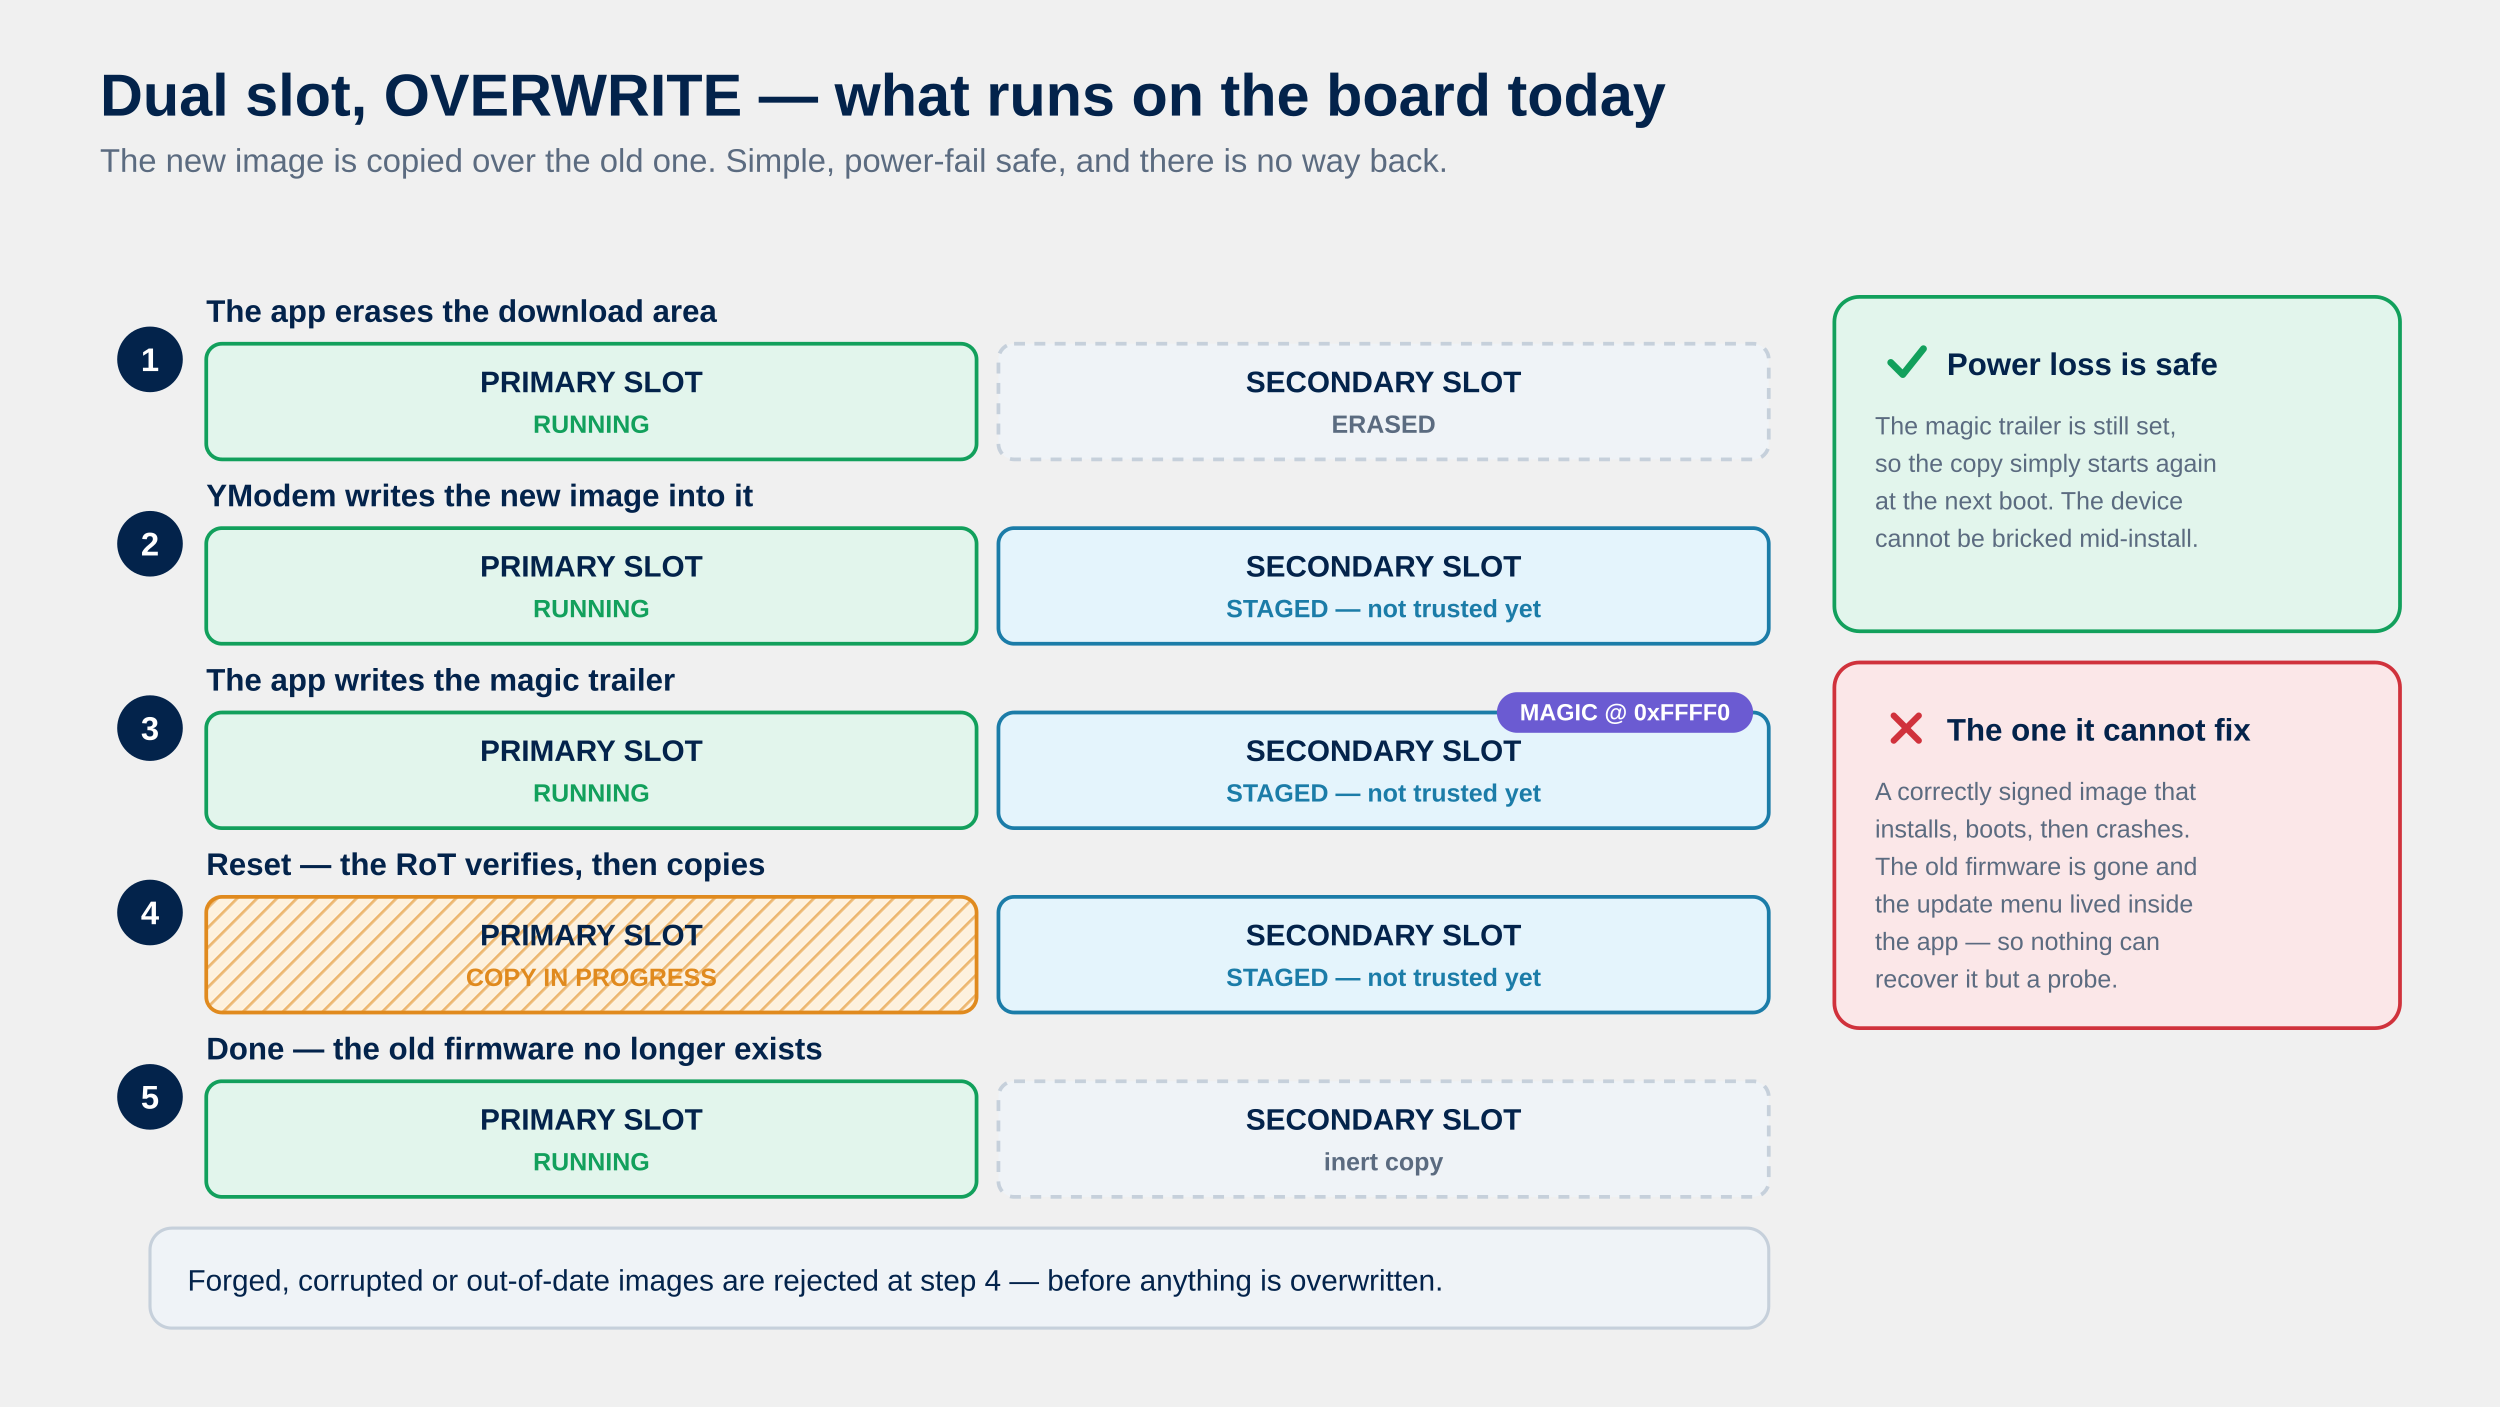
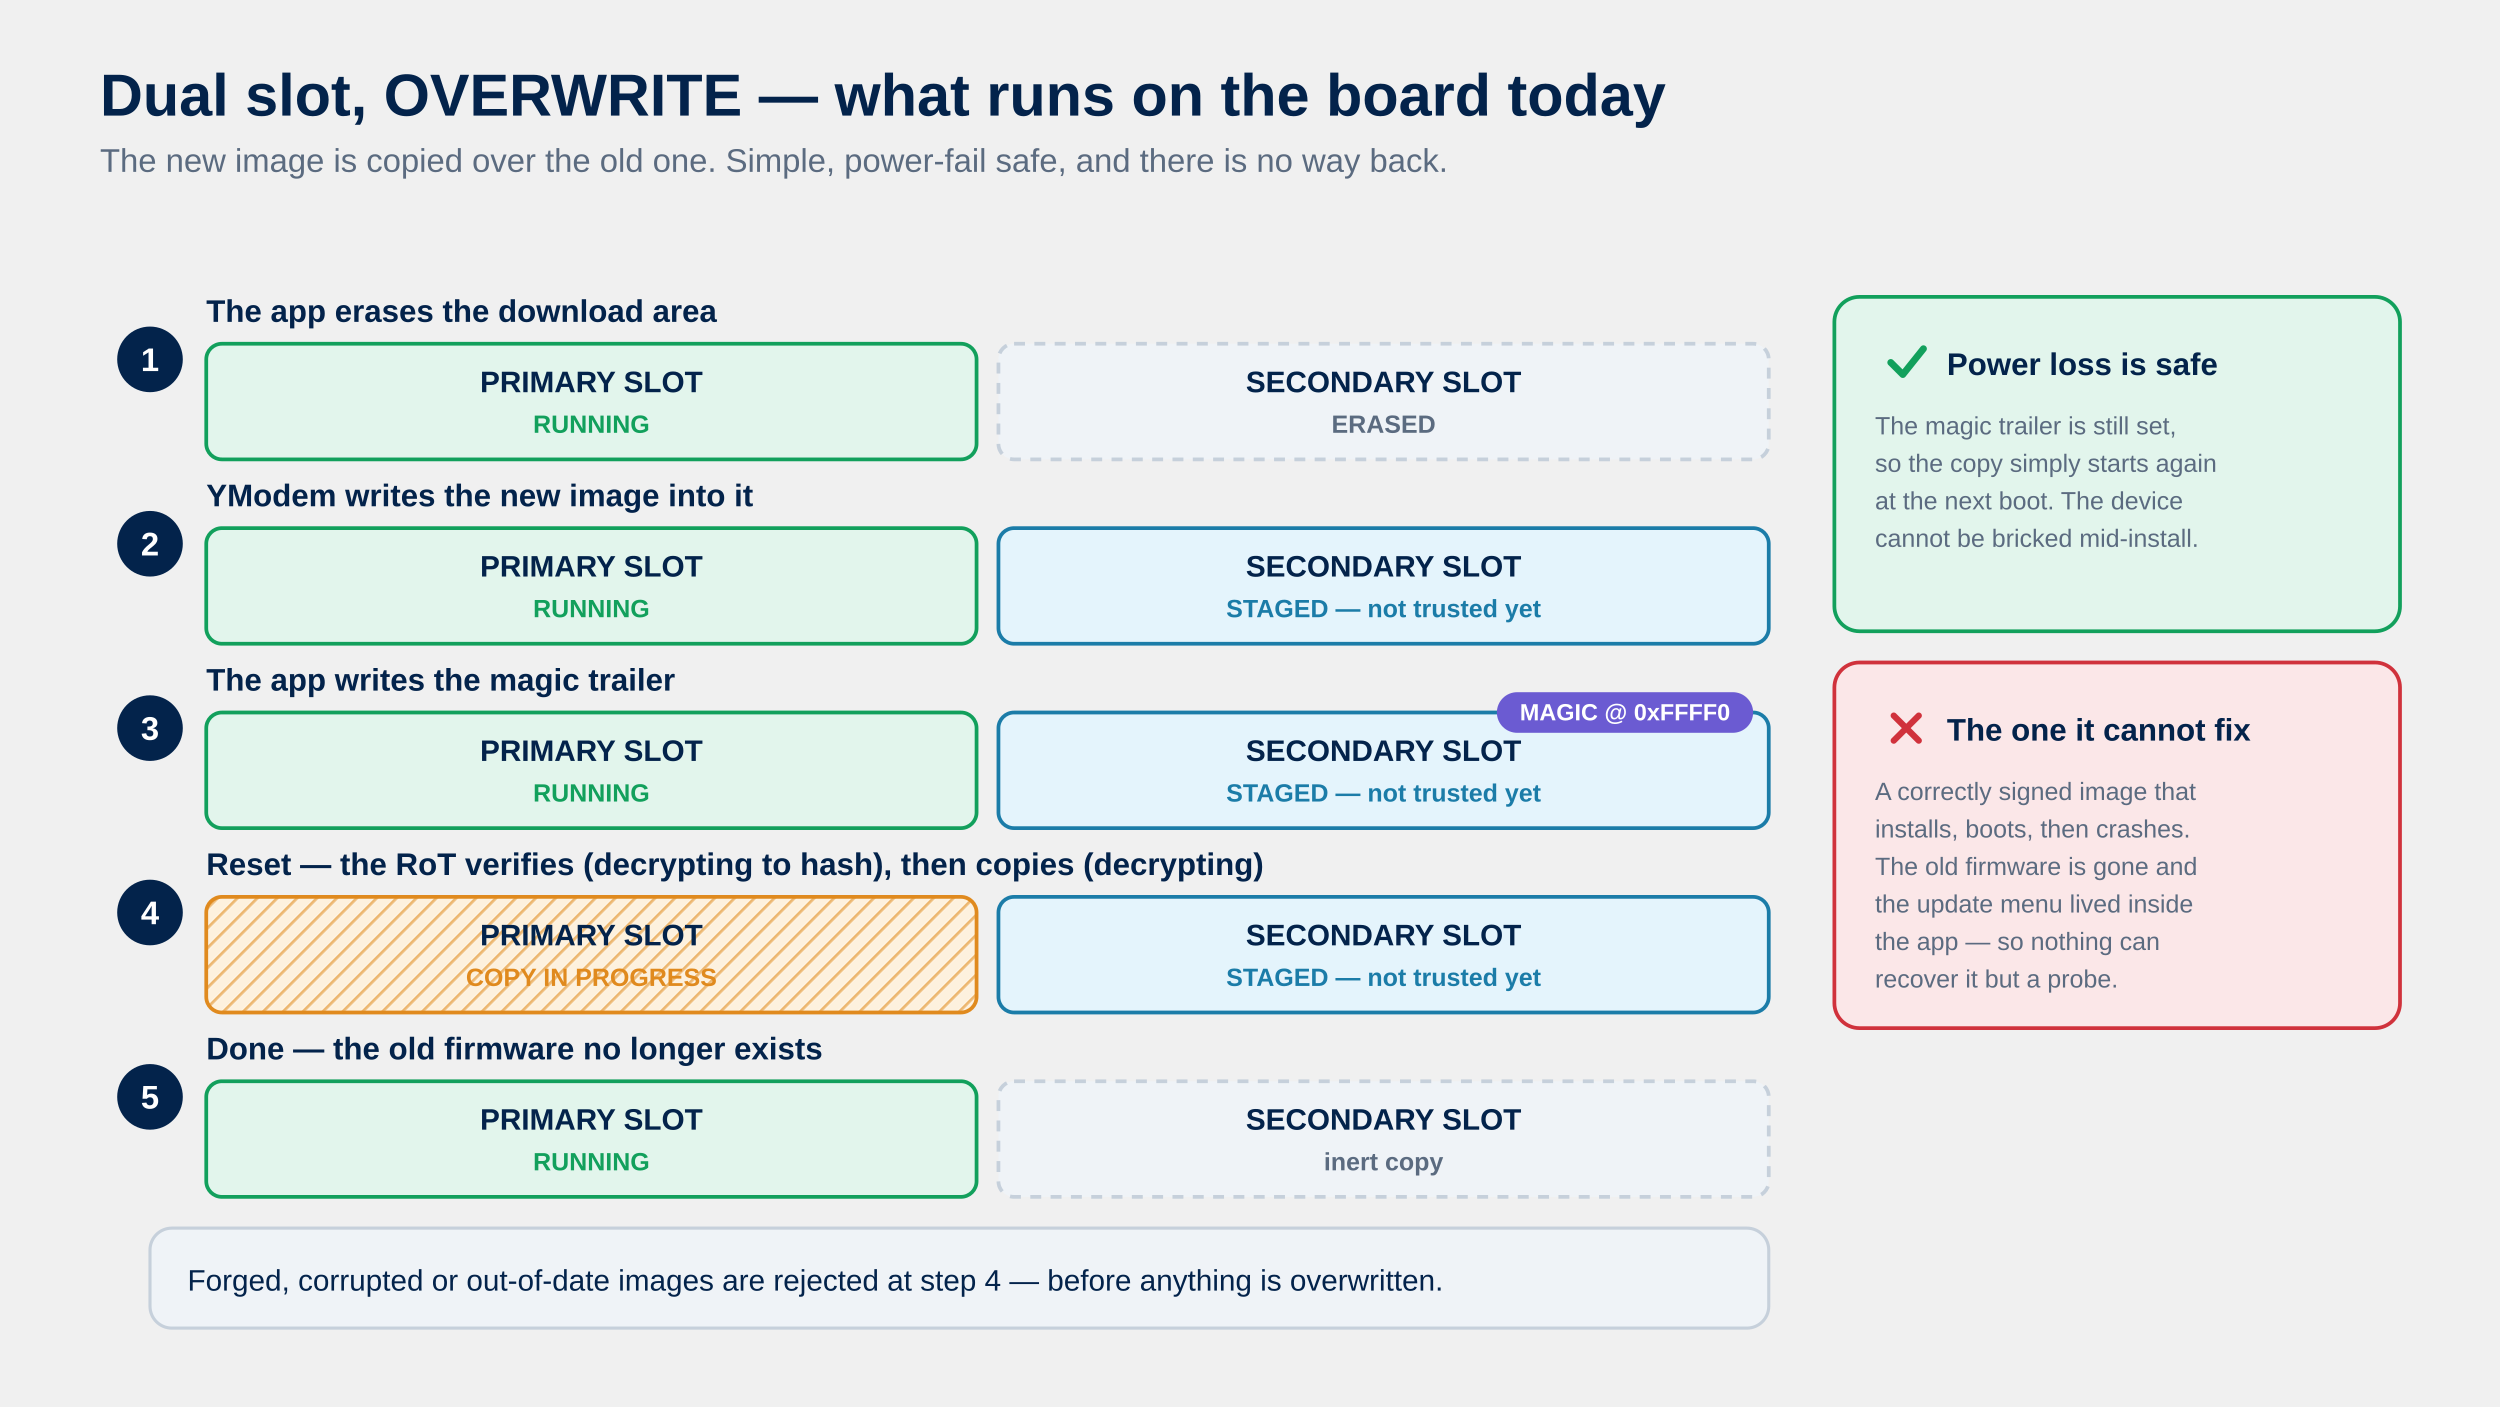
<svg xmlns="http://www.w3.org/2000/svg" width="1600" height="900" viewBox="0 0 1600 900" font-family="Segoe UI, Arial, Helvetica, sans-serif">
  <defs>
    <marker id="ar" markerWidth="11" markerHeight="8" refX="10" refY="4" orient="auto" markerUnits="userSpaceOnUse">
      <path d="M0,0 L11,4 L0,8 Z" fill="context-stroke" />
    </marker>
    <marker id="arInk" markerWidth="11" markerHeight="8" refX="10" refY="4" orient="auto" markerUnits="userSpaceOnUse">
      <path d="M0,0 L11,4 L0,8 Z" fill="#03234B" />
    </marker>
    <marker id="arRed" markerWidth="11" markerHeight="8" refX="10" refY="4" orient="auto" markerUnits="userSpaceOnUse">
      <path d="M0,0 L11,4 L0,8 Z" fill="#D0323C" />
    </marker>
    <marker id="arGreen" markerWidth="11" markerHeight="8" refX="10" refY="4" orient="auto" markerUnits="userSpaceOnUse">
      <path d="M0,0 L11,4 L0,8 Z" fill="#12A05C" />
    </marker>
    <marker id="arCyan" markerWidth="11" markerHeight="8" refX="10" refY="4" orient="auto" markerUnits="userSpaceOnUse">
      <path d="M0,0 L11,4 L0,8 Z" fill="#1B7CA8" />
    </marker>
    <pattern id="hatch" width="9" height="9" patternTransform="rotate(45)" patternUnits="userSpaceOnUse">
      <rect width="9" height="9" fill="#FDF1DE" />
      <line x1="0" y1="0" x2="0" y2="9" stroke="#E08A1E" stroke-width="3.5" opacity="0.55" />
    </pattern>
    <pattern id="hatchGray" width="9" height="9" patternTransform="rotate(45)" patternUnits="userSpaceOnUse">
      <rect width="9" height="9" fill="#EFF3F7" />
      <line x1="0" y1="0" x2="0" y2="9" stroke="#C6D0DB" stroke-width="3.5" />
    </pattern>
  </defs>
  <text x="64" y="74" font-size="38" fill="#03234B" text-anchor="start" font-weight="700" font-family="Segoe UI, Arial, Helvetica, sans-serif">Dual slot, OVERWRITE — what runs on the board today</text>
  <text x="64" y="110" font-size="21" fill="#5B6B80" text-anchor="start" font-weight="400" font-family="Segoe UI, Arial, Helvetica, sans-serif">The new image is copied over the old one. Simple, power-fail safe, and there is no way back.</text>
  <circle cx="96" cy="230" r="21" fill="#03234B" />
  <text x="96" y="237.5" font-size="21" fill="#FFFFFF" text-anchor="middle" font-weight="700" font-family="Segoe UI, Arial, Helvetica, sans-serif">1</text>
  <text x="132" y="206" font-size="20" fill="#03234B" text-anchor="start" font-weight="700" font-family="Segoe UI, Arial, Helvetica, sans-serif">The app erases the download area</text>
  <rect x="132" y="220" width="493.0" height="74" rx="10" fill="#E2F5EC" stroke="#12A05C" stroke-width="2.4" />
  <text x="378.5" y="251.0" font-size="19" fill="#03234B" text-anchor="middle" font-weight="700" font-family="Segoe UI, Arial, Helvetica, sans-serif">PRIMARY SLOT</text>
  <text x="378.5" y="277.0" font-size="16" fill="#12A05C" text-anchor="middle" font-weight="600" font-family="Segoe UI, Arial, Helvetica, sans-serif">RUNNING</text>
  <rect x="639.0" y="220" width="493.0" height="74" rx="10" fill="#EFF3F7" stroke="#C6D0DB" stroke-width="2.4" stroke-dasharray="7 6" />
  <text x="885.5" y="251.0" font-size="19" fill="#03234B" text-anchor="middle" font-weight="700" font-family="Segoe UI, Arial, Helvetica, sans-serif">SECONDARY SLOT</text>
  <text x="885.5" y="277.0" font-size="16" fill="#5B6B80" text-anchor="middle" font-weight="600" font-family="Segoe UI, Arial, Helvetica, sans-serif">ERASED</text>
  <circle cx="96" cy="348" r="21" fill="#03234B" />
  <text x="96" y="355.5" font-size="21" fill="#FFFFFF" text-anchor="middle" font-weight="700" font-family="Segoe UI, Arial, Helvetica, sans-serif">2</text>
  <text x="132" y="324" font-size="20" fill="#03234B" text-anchor="start" font-weight="700" font-family="Segoe UI, Arial, Helvetica, sans-serif">YModem writes the new image into it</text>
  <rect x="132" y="338" width="493.0" height="74" rx="10" fill="#E2F5EC" stroke="#12A05C" stroke-width="2.4" />
  <text x="378.5" y="369.0" font-size="19" fill="#03234B" text-anchor="middle" font-weight="700" font-family="Segoe UI, Arial, Helvetica, sans-serif">PRIMARY SLOT</text>
  <text x="378.5" y="395.0" font-size="16" fill="#12A05C" text-anchor="middle" font-weight="600" font-family="Segoe UI, Arial, Helvetica, sans-serif">RUNNING</text>
  <rect x="639.0" y="338" width="493.0" height="74" rx="10" fill="#E4F4FC" stroke="#1B7CA8" stroke-width="2.4" />
  <text x="885.5" y="369.0" font-size="19" fill="#03234B" text-anchor="middle" font-weight="700" font-family="Segoe UI, Arial, Helvetica, sans-serif">SECONDARY SLOT</text>
  <text x="885.5" y="395.0" font-size="16" fill="#1B7CA8" text-anchor="middle" font-weight="600" font-family="Segoe UI, Arial, Helvetica, sans-serif">STAGED — not trusted yet</text>
  <circle cx="96" cy="466" r="21" fill="#03234B" />
  <text x="96" y="473.5" font-size="21" fill="#FFFFFF" text-anchor="middle" font-weight="700" font-family="Segoe UI, Arial, Helvetica, sans-serif">3</text>
  <text x="132" y="442" font-size="20" fill="#03234B" text-anchor="start" font-weight="700" font-family="Segoe UI, Arial, Helvetica, sans-serif">The app writes the magic trailer</text>
  <rect x="132" y="456" width="493.0" height="74" rx="10" fill="#E2F5EC" stroke="#12A05C" stroke-width="2.4" />
  <text x="378.5" y="487.0" font-size="19" fill="#03234B" text-anchor="middle" font-weight="700" font-family="Segoe UI, Arial, Helvetica, sans-serif">PRIMARY SLOT</text>
  <text x="378.5" y="513.0" font-size="16" fill="#12A05C" text-anchor="middle" font-weight="600" font-family="Segoe UI, Arial, Helvetica, sans-serif">RUNNING</text>
  <rect x="639.0" y="456" width="493.0" height="74" rx="10" fill="#E4F4FC" stroke="#1B7CA8" stroke-width="2.4" />
  <text x="885.5" y="487.0" font-size="19" fill="#03234B" text-anchor="middle" font-weight="700" font-family="Segoe UI, Arial, Helvetica, sans-serif">SECONDARY SLOT</text>
  <text x="885.5" y="513.0" font-size="16" fill="#1B7CA8" text-anchor="middle" font-weight="600" font-family="Segoe UI, Arial, Helvetica, sans-serif">STAGED — not trusted yet</text>
  <rect x="958.0" y="443" width="164.0" height="26" rx="13" fill="#6B5BD2" />
  <text x="1040.0" y="461" font-size="15" fill="#FFFFFF" text-anchor="middle" font-weight="700" font-family="Segoe UI, Arial, Helvetica, sans-serif">MAGIC @ 0xFFFF0</text>
  <circle cx="96" cy="584" r="21" fill="#03234B" />
  <text x="96" y="591.5" font-size="21" fill="#FFFFFF" text-anchor="middle" font-weight="700" font-family="Segoe UI, Arial, Helvetica, sans-serif">4</text>
-   <text x="132" y="560" font-size="20" fill="#03234B" text-anchor="start" font-weight="700" font-family="Segoe UI, Arial, Helvetica, sans-serif">Reset — the RoT verifies, then copies</text>
+   <text x="132" y="560" font-size="20" fill="#03234B" text-anchor="start" font-weight="700" font-family="Segoe UI, Arial, Helvetica, sans-serif">Reset — the RoT verifies (decrypting to hash), then copies (decrypting)</text>
  <rect x="132" y="574" width="493.0" height="74" rx="10" fill="url(#hatch)" stroke="#E08A1E" stroke-width="2.4" />
  <text x="378.5" y="605.0" font-size="19" fill="#03234B" text-anchor="middle" font-weight="700" font-family="Segoe UI, Arial, Helvetica, sans-serif">PRIMARY SLOT</text>
  <text x="378.5" y="631.0" font-size="16" fill="#E08A1E" text-anchor="middle" font-weight="600" font-family="Segoe UI, Arial, Helvetica, sans-serif">COPY IN PROGRESS</text>
  <rect x="639.0" y="574" width="493.0" height="74" rx="10" fill="#E4F4FC" stroke="#1B7CA8" stroke-width="2.4" />
  <text x="885.5" y="605.0" font-size="19" fill="#03234B" text-anchor="middle" font-weight="700" font-family="Segoe UI, Arial, Helvetica, sans-serif">SECONDARY SLOT</text>
  <text x="885.5" y="631.0" font-size="16" fill="#1B7CA8" text-anchor="middle" font-weight="600" font-family="Segoe UI, Arial, Helvetica, sans-serif">STAGED — not trusted yet</text>
  <circle cx="96" cy="702" r="21" fill="#03234B" />
  <text x="96" y="709.5" font-size="21" fill="#FFFFFF" text-anchor="middle" font-weight="700" font-family="Segoe UI, Arial, Helvetica, sans-serif">5</text>
  <text x="132" y="678" font-size="20" fill="#03234B" text-anchor="start" font-weight="700" font-family="Segoe UI, Arial, Helvetica, sans-serif">Done — the old firmware no longer exists</text>
  <rect x="132" y="692" width="493.0" height="74" rx="10" fill="#E2F5EC" stroke="#12A05C" stroke-width="2.4" />
  <text x="378.5" y="723.0" font-size="19" fill="#03234B" text-anchor="middle" font-weight="700" font-family="Segoe UI, Arial, Helvetica, sans-serif">PRIMARY SLOT</text>
  <text x="378.5" y="749.0" font-size="16" fill="#12A05C" text-anchor="middle" font-weight="600" font-family="Segoe UI, Arial, Helvetica, sans-serif">RUNNING</text>
  <rect x="639.0" y="692" width="493.0" height="74" rx="10" fill="#EFF3F7" stroke="#C6D0DB" stroke-width="2.4" stroke-dasharray="7 6" />
  <text x="885.5" y="723.0" font-size="19" fill="#03234B" text-anchor="middle" font-weight="700" font-family="Segoe UI, Arial, Helvetica, sans-serif">SECONDARY SLOT</text>
  <text x="885.5" y="749.0" font-size="16" fill="#5B6B80" text-anchor="middle" font-weight="600" font-family="Segoe UI, Arial, Helvetica, sans-serif">inert copy</text>
  <rect x="1174" y="190" width="362" height="214" rx="16" fill="#E2F5EC" stroke="#12A05C" stroke-width="2.4" />
  <path d="M1210.1,232 L1217.8,239.7 L1231.0,223.2" fill="none" stroke="#12A05C" stroke-width="4.4" stroke-linecap="round" stroke-linejoin="round" />
  <text x="1246" y="240" font-size="20" fill="#03234B" text-anchor="start" font-weight="700" font-family="Segoe UI, Arial, Helvetica, sans-serif">Power loss is safe</text>
  <text x="1200" y="278" font-size="16" fill="#5B6B80" text-anchor="start" font-weight="400" font-family="Segoe UI, Arial, Helvetica, sans-serif">The magic trailer is still set,</text>
  <text x="1200" y="302" font-size="16" fill="#5B6B80" text-anchor="start" font-weight="400" font-family="Segoe UI, Arial, Helvetica, sans-serif">so the copy simply starts again</text>
  <text x="1200" y="326" font-size="16" fill="#5B6B80" text-anchor="start" font-weight="400" font-family="Segoe UI, Arial, Helvetica, sans-serif">at the next boot. The device</text>
  <text x="1200" y="350" font-size="16" fill="#5B6B80" text-anchor="start" font-weight="400" font-family="Segoe UI, Arial, Helvetica, sans-serif">cannot be bricked mid-install.</text>
  <rect x="1174" y="424" width="362" height="234" rx="16" fill="#FBE7E8" stroke="#D0323C" stroke-width="2.4" />
  <path d="M1212.0,458.0 L1228.0,474.0" fill="none" stroke="#D0323C" stroke-width="4.0" stroke-linecap="round" stroke-linejoin="round" />
  <path d="M1228.0,458.0 L1212.0,474.0" fill="none" stroke="#D0323C" stroke-width="4.0" stroke-linecap="round" stroke-linejoin="round" />
  <text x="1246" y="474" font-size="20" fill="#03234B" text-anchor="start" font-weight="700" font-family="Segoe UI, Arial, Helvetica, sans-serif">The one it cannot fix</text>
  <text x="1200" y="512" font-size="16" fill="#5B6B80" text-anchor="start" font-weight="400" font-family="Segoe UI, Arial, Helvetica, sans-serif">A correctly signed image that</text>
  <text x="1200" y="536" font-size="16" fill="#5B6B80" text-anchor="start" font-weight="400" font-family="Segoe UI, Arial, Helvetica, sans-serif">installs, boots, then crashes.</text>
  <text x="1200" y="560" font-size="16" fill="#5B6B80" text-anchor="start" font-weight="400" font-family="Segoe UI, Arial, Helvetica, sans-serif">The old firmware is gone and</text>
  <text x="1200" y="584" font-size="16" fill="#5B6B80" text-anchor="start" font-weight="400" font-family="Segoe UI, Arial, Helvetica, sans-serif">the update menu lived inside</text>
  <text x="1200" y="608" font-size="16" fill="#5B6B80" text-anchor="start" font-weight="400" font-family="Segoe UI, Arial, Helvetica, sans-serif">the app — so nothing can</text>
  <text x="1200" y="632" font-size="16" fill="#5B6B80" text-anchor="start" font-weight="400" font-family="Segoe UI, Arial, Helvetica, sans-serif">recover it but a probe.</text>
  <rect x="96" y="786" width="1036" height="64" rx="14" fill="#EFF3F7" stroke="#C6D0DB" stroke-width="2" />
  <text x="120" y="826" font-size="19" fill="#03234B" text-anchor="start" font-weight="400" font-family="Segoe UI, Arial, Helvetica, sans-serif">Forged, corrupted or out-of-date images are rejected at step 4 — before anything is overwritten.</text>
</svg>
